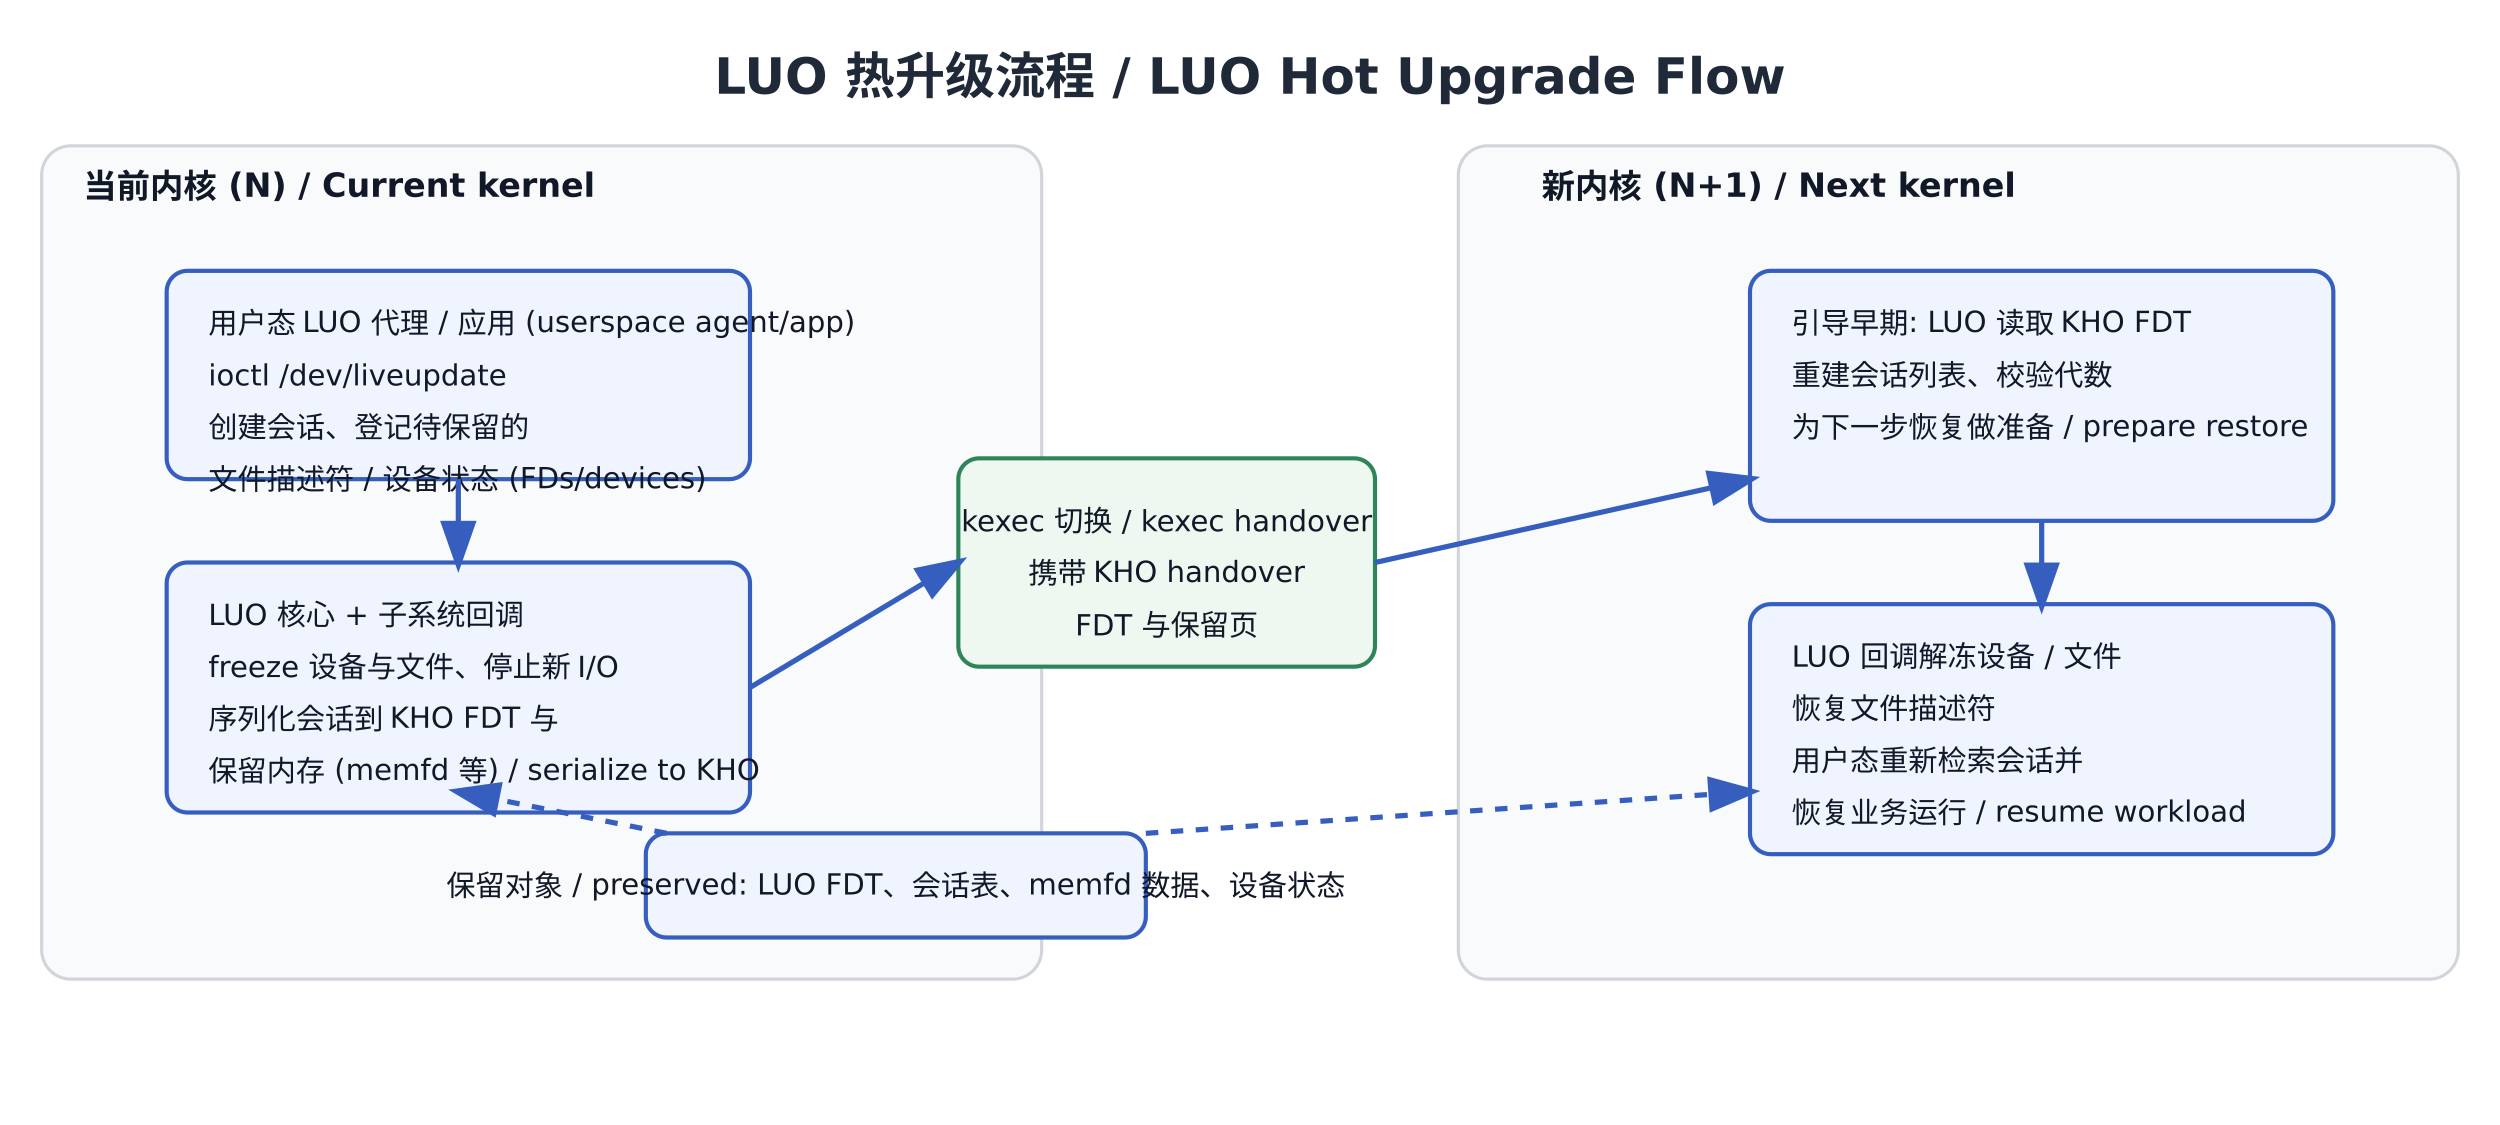
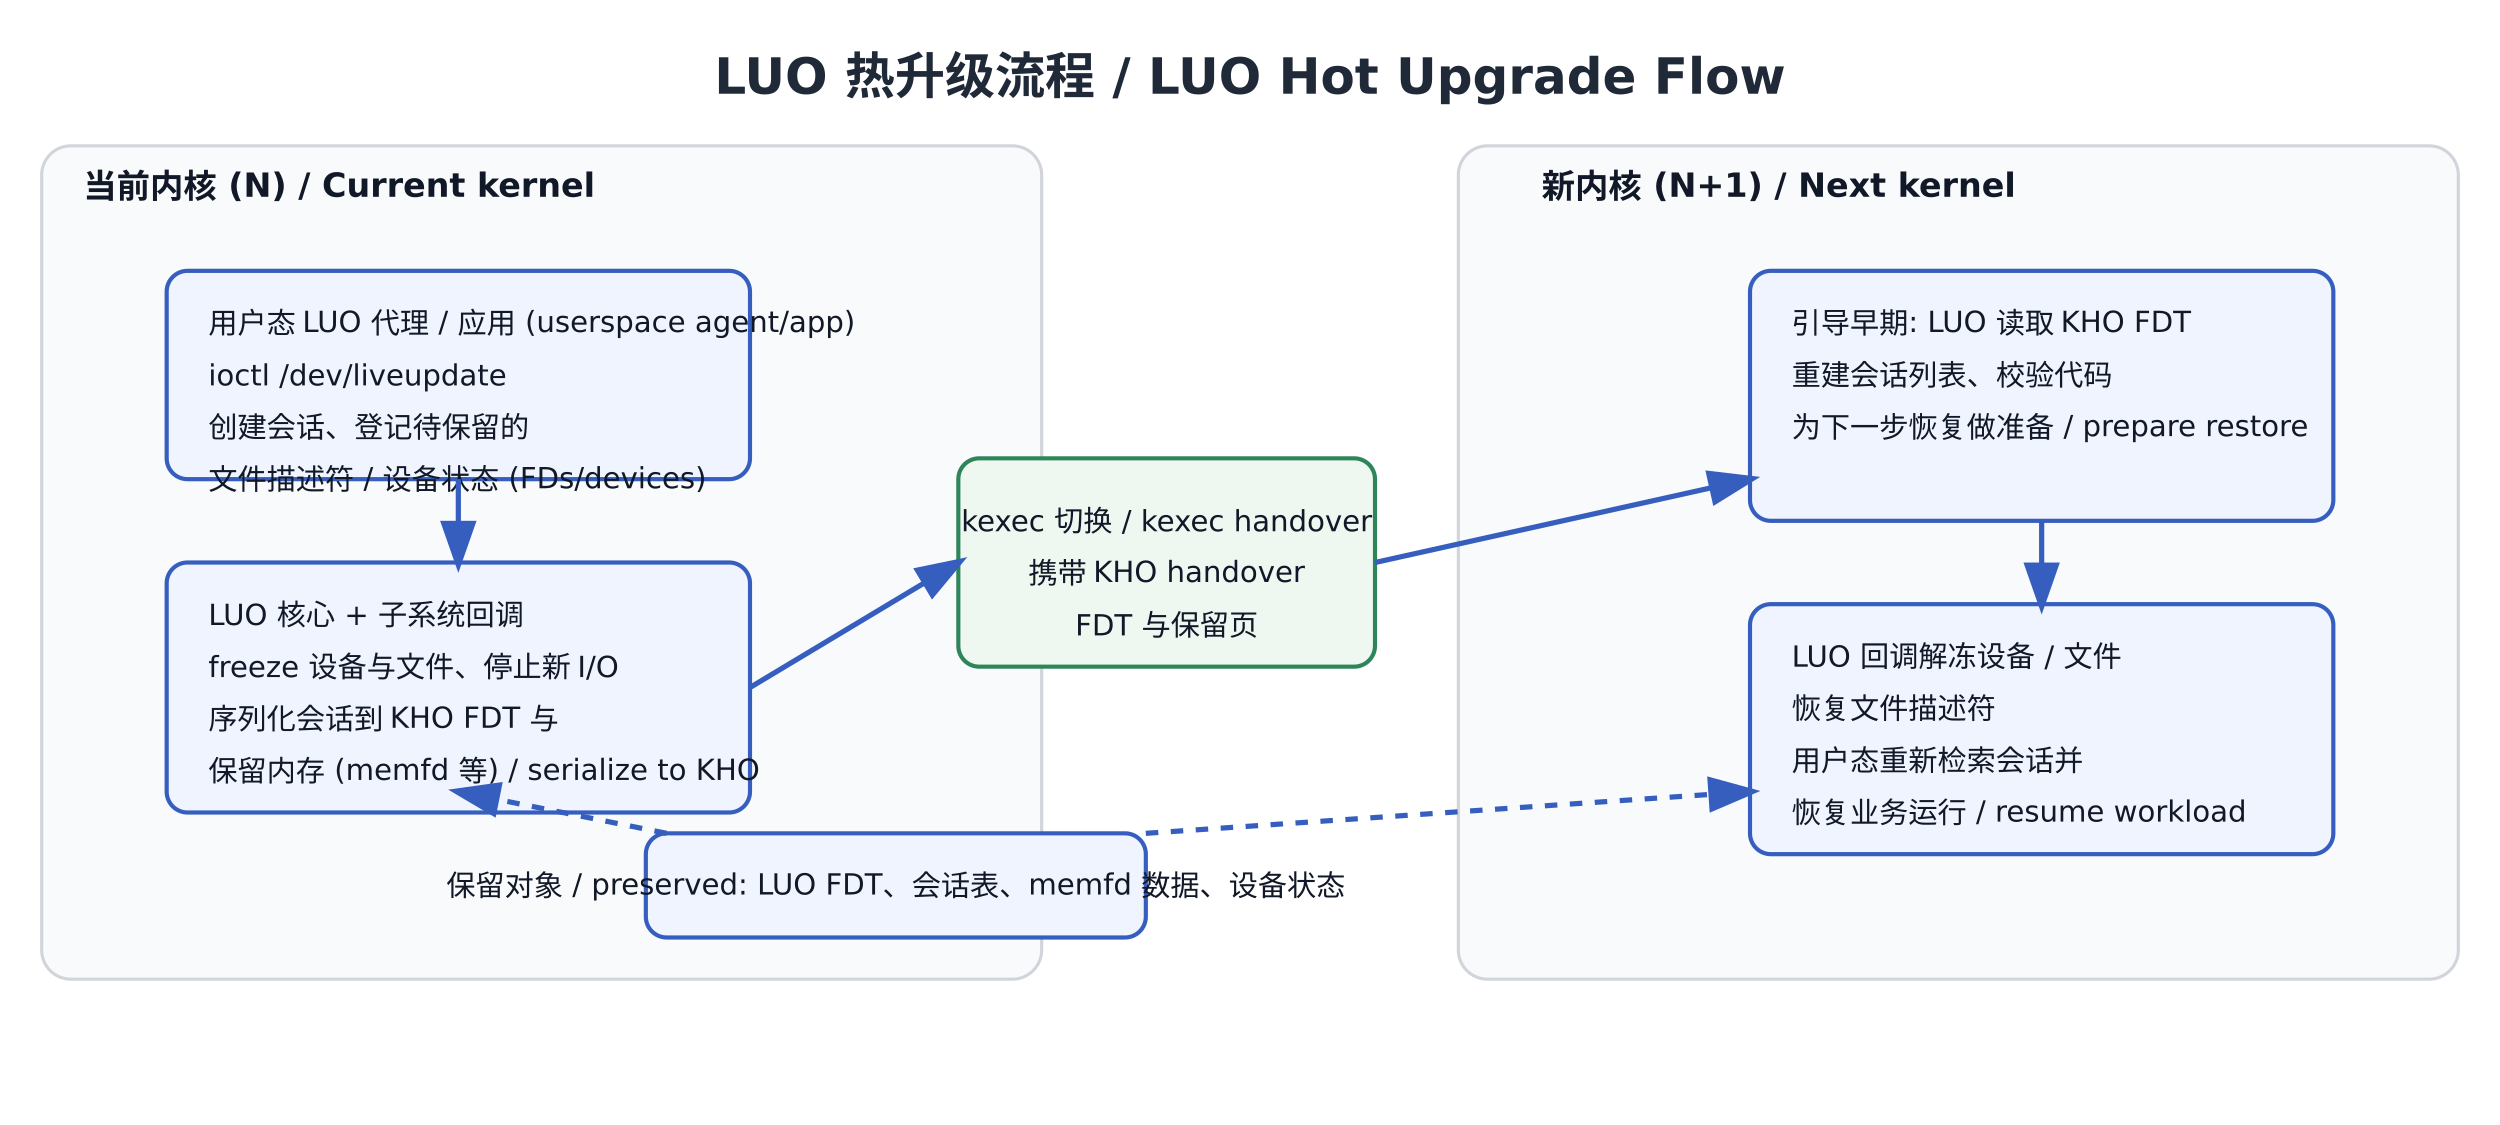
<svg xmlns="http://www.w3.org/2000/svg" width="1200" height="540" viewBox="0 0 1200 540">
  <defs>
    <style>
      .title { font: 700 24px "DejaVu Sans", Arial, sans-serif; fill: #1f2937; }
      .label { font: 600 16px "DejaVu Sans", Arial, sans-serif; fill: #111827; }
      .text { font: 14px "DejaVu Sans", Arial, sans-serif; fill: #111827; }
      .box { fill: #f0f4ff; stroke: #365ebf; stroke-width: 2; rx: 10; ry: 10; }
      .box2 { fill: #eef7f0; stroke: #2f855a; stroke-width: 2; rx: 10; ry: 10; }
      .area { fill: #f9fafb; stroke: #d1d5db; stroke-width: 1.5; }
      .arrow { stroke: #365ebf; stroke-width: 2.5; fill: none; marker-end: url(#arrowhead); }
      .dashed { stroke-dasharray: 6 6; }
    </style>
    <marker id="arrowhead" markerWidth="10" markerHeight="7" refX="8" refY="3.5" orient="auto" fill="#365ebf">
      <polygon points="0 0, 10 3.5, 0 7" />
    </marker>
  </defs>
  <rect class="area" x="20" y="70" width="480" height="400" rx="14" ry="14" />
  <rect class="area" x="700" y="70" width="480" height="400" rx="14" ry="14" />
  <text class="label" x="40" y="95">当前内核 (N) / Current kernel</text>
  <text class="label" x="740" y="95">新内核 (N+1) / Next kernel</text>
  <text class="title" x="600" y="45" text-anchor="middle">LUO 热升级流程 / LUO Hot Upgrade Flow</text>
  <rect class="box" x="80" y="130" width="280" height="100" />
  <text class="text" x="100" y="160">用户态 LUO 代理 / 应用 (userspace agent/app)</text>
  <text class="text" x="100" y="185">ioctl /dev/liveupdate</text>
  <text class="text" x="100" y="210">创建会话、登记待保留的</text>
  <text class="text" x="100" y="235">文件描述符 / 设备状态 (FDs/devices)</text>
  <rect class="box" x="80" y="270" width="280" height="120" />
  <text class="text" x="100" y="300">LUO 核心 + 子系统回调</text>
  <text class="text" x="100" y="325">freeze 设备与文件、停止新 I/O</text>
  <text class="text" x="100" y="350">序列化会话到 KHO FDT 与</text>
  <text class="text" x="100" y="375">保留内存 (memfd 等) / serialize to KHO</text>
  <rect class="box2" x="460" y="220" width="200" height="100" rx="14" ry="14" />
  <text class="text" x="560" y="255" text-anchor="middle">kexec 切换 / kexec handover</text>
  <text class="text" x="560" y="280" text-anchor="middle">携带 KHO handover</text>
  <text class="text" x="560" y="305" text-anchor="middle">FDT 与保留页</text>
  <rect class="box" x="840" y="130" width="280" height="120" />
  <text class="text" x="860" y="160">引导早期: LUO 读取 KHO FDT</text>
-   <text class="text" x="860" y="185">重建会话列表、校验代数</text>
+   <text class="text" x="860" y="185">重建会话列表、校验代码</text>
  <text class="text" x="860" y="210">为下一步恢复做准备 / prepare restore</text>
  <rect class="box" x="840" y="290" width="280" height="120" />
  <text class="text" x="860" y="320">LUO 回调解冻设备 / 文件</text>
  <text class="text" x="860" y="345">恢复文件描述符</text>
  <text class="text" x="860" y="370">用户态重新检索会话并</text>
  <text class="text" x="860" y="395">恢复业务运行 / resume workload</text>
  <path class="arrow" d="M220 230 L220 270" />
  <path class="arrow" d="M360 330 L460 270" />
  <path class="arrow" d="M660 270 L840 230" />
  <path class="arrow" d="M980 250 L980 290" />
  <rect class="box" x="310" y="400" width="240" height="50" />
  <text class="text" x="430" y="430" text-anchor="middle">保留对象 / preserved: LUO FDT、会话表、memfd 数据、设备状态</text>
  <path class="arrow dashed" d="M320 400 L220 380" />
  <path class="arrow dashed" d="M550 400 L840 380" />
</svg>
